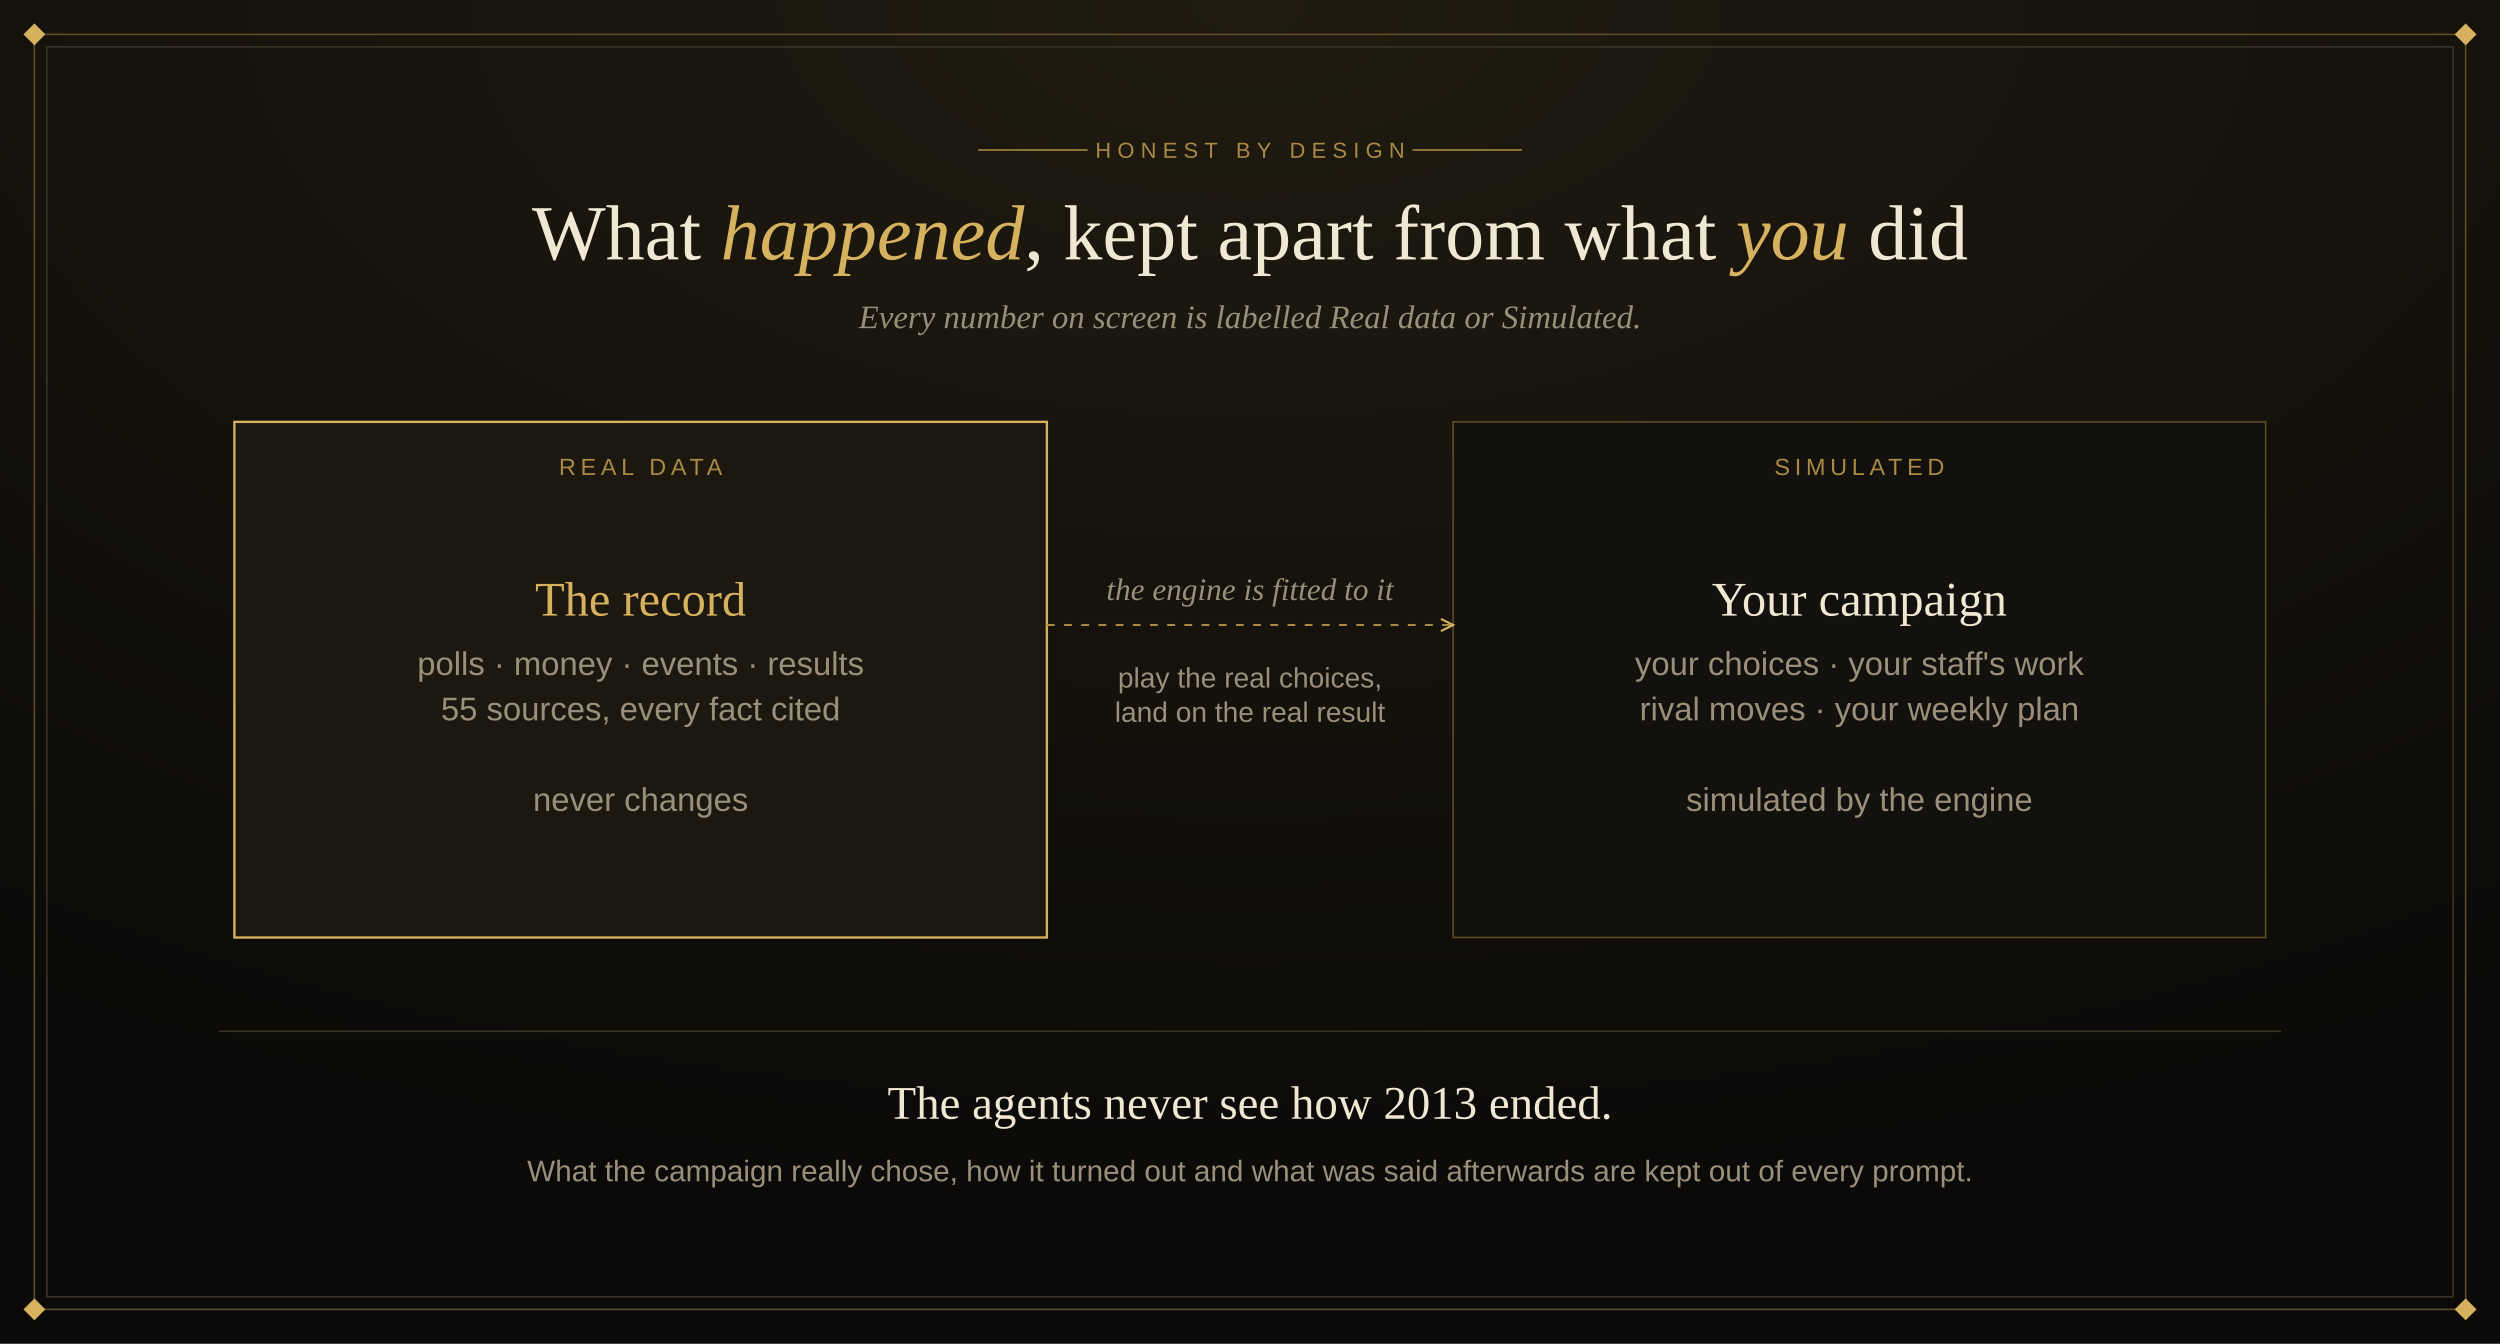
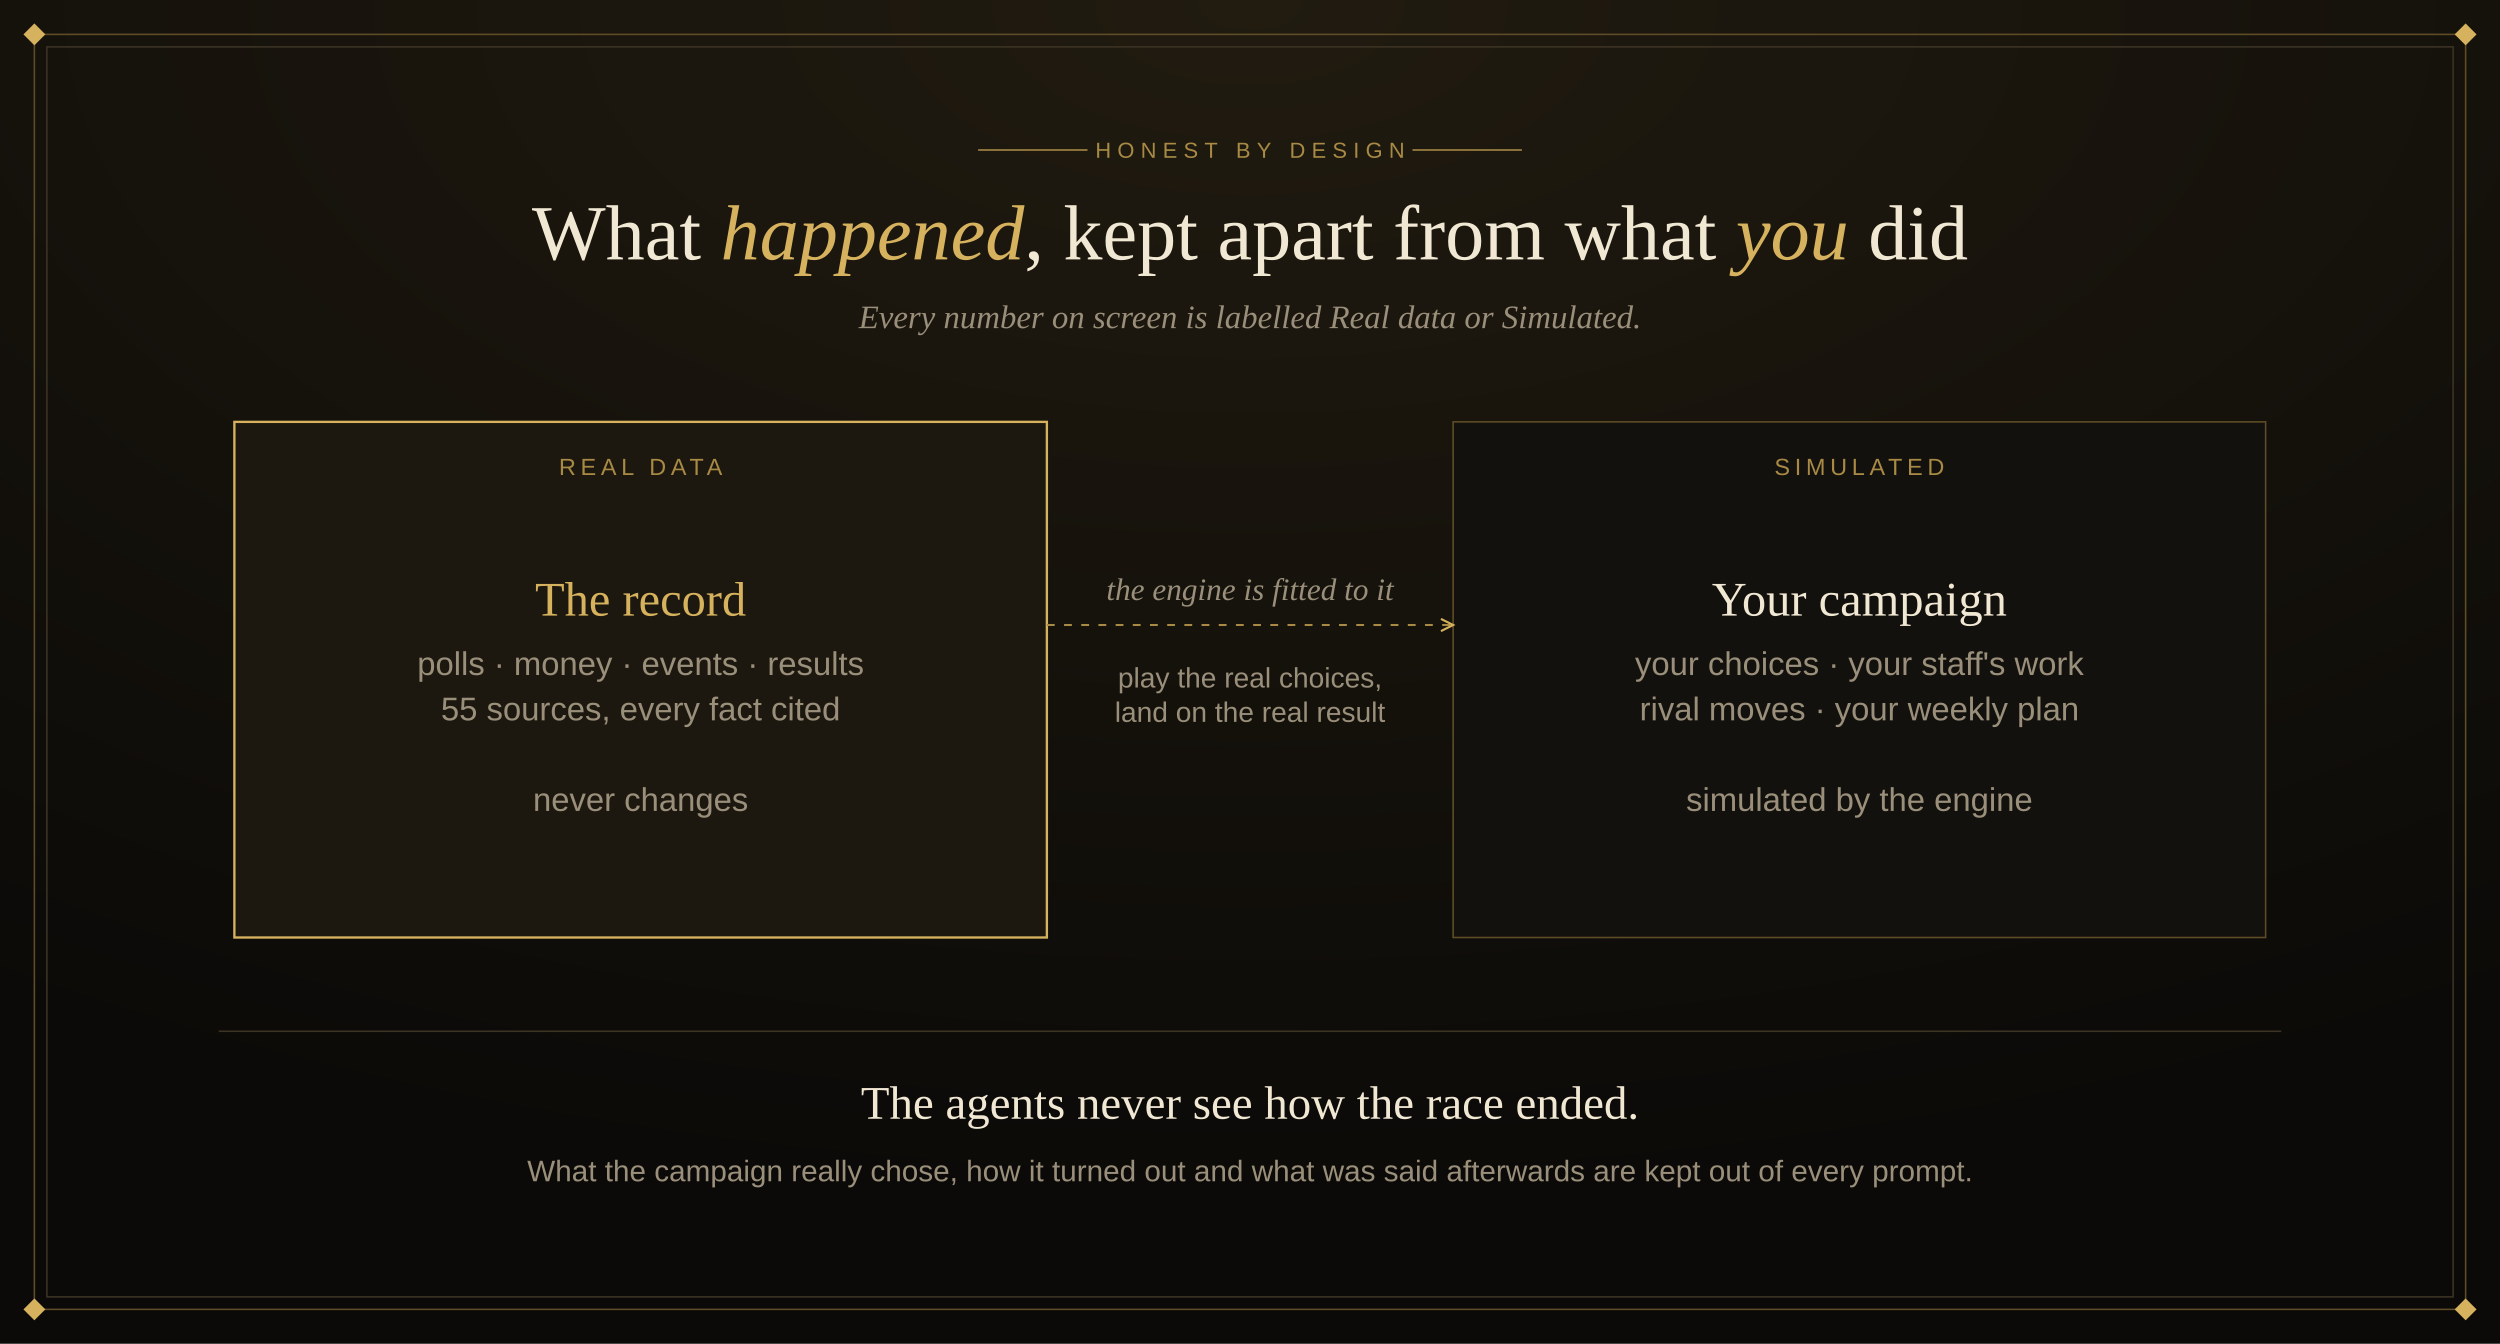
<svg xmlns="http://www.w3.org/2000/svg" viewBox="0 0 1600 860" width="1600" height="860">
  <defs>
    <radialGradient id="glow" cx="50%" cy="0%" r="90%">
      <stop offset="0" stop-color="#211b10" />
      <stop offset="1" stop-color="#0b0a08" />
    </radialGradient>
    <marker id="h" viewBox="0 0 12 12" refX="10" refY="6" markerWidth="9" markerHeight="9" orient="auto-start-reverse">
      <path d="M2,2 L10,6 L2,10" fill="none" stroke="#d6b25e" stroke-width="1.4" />
    </marker>
  </defs>
  <rect width="1600" height="860" fill="url(#glow)" />
  <rect x="22" y="22" width="1556" height="816" fill="none" stroke="#5e4d27" />
  <rect x="30" y="30" width="1540" height="800" fill="none" stroke="#3b3324" />
  <path d="M22,15 L29,22 L22,29 L15,22 z" fill="#d6b25e" />
  <path d="M1578,15 L1585,22 L1578,29 L1571,22 z" fill="#d6b25e" />
  <path d="M22,831 L29,838 L22,845 L15,838 z" fill="#d6b25e" />
  <path d="M1578,831 L1585,838 L1578,845 L1571,838 z" fill="#d6b25e" />
  <line x1="626" y1="96" x2="696" y2="96" stroke="#a88a45" />
  <line x1="904" y1="96" x2="974" y2="96" stroke="#a88a45" />
  <text x="800" y="101" text-anchor="middle" font-family="'Helvetica Neue', 'Segoe UI', Arial, sans-serif" font-size="14" letter-spacing="4" fill="#a88a45">HONEST BY DESIGN</text>
  <text x="800" y="166" text-anchor="middle" font-family="Georgia, 'Times New Roman', serif" font-size="50" fill="#f1e8d4">What <tspan font-style="italic" fill="#d6b25e">happened</tspan>, kept apart from what <tspan font-style="italic" fill="#d6b25e">you</tspan> did</text>
  <text x="800" y="210" text-anchor="middle" font-family="Georgia, 'Times New Roman', serif" font-style="italic" font-size="21" fill="#9a8f7a">Every number on screen is labelled Real data or Simulated.</text>
  <rect x="150" y="270" width="520" height="330" fill="#1d180f" stroke="#d6b25e" stroke-width="1.5" />
  <text x="410" y="304" text-anchor="middle" font-family="'Helvetica Neue', 'Segoe UI', Arial, sans-serif" font-size="15" letter-spacing="3" fill="#a88a45">REAL DATA</text>
  <text x="410" y="394" text-anchor="middle" font-family="Georgia, 'Times New Roman', serif" font-size="31" fill="#d6b25e">The record</text>
  <text x="410" y="432" text-anchor="middle" font-family="'Helvetica Neue', 'Segoe UI', Arial, sans-serif" font-size="21" fill="#9a8f7a">polls · money · events · results</text>
  <text x="410" y="461" text-anchor="middle" font-family="'Helvetica Neue', 'Segoe UI', Arial, sans-serif" font-size="21" fill="#9a8f7a">55 sources, every fact cited</text>
  <text x="410" y="490" text-anchor="middle" font-family="'Helvetica Neue', 'Segoe UI', Arial, sans-serif" font-size="21" fill="#9a8f7a" />
  <text x="410" y="519" text-anchor="middle" font-family="'Helvetica Neue', 'Segoe UI', Arial, sans-serif" font-size="21" fill="#9a8f7a">never changes</text>
  <rect x="930" y="270" width="520" height="330" fill="#13110d" stroke="#5e4d27" stroke-width="1" />
  <text x="1190" y="304" text-anchor="middle" font-family="'Helvetica Neue', 'Segoe UI', Arial, sans-serif" font-size="15" letter-spacing="3" fill="#a88a45">SIMULATED</text>
  <text x="1190" y="394" text-anchor="middle" font-family="Georgia, 'Times New Roman', serif" font-size="31" fill="#f1e8d4">Your campaign</text>
  <text x="1190" y="432" text-anchor="middle" font-family="'Helvetica Neue', 'Segoe UI', Arial, sans-serif" font-size="21" fill="#9a8f7a">your choices · your staff's work</text>
  <text x="1190" y="461" text-anchor="middle" font-family="'Helvetica Neue', 'Segoe UI', Arial, sans-serif" font-size="21" fill="#9a8f7a">rival moves · your weekly plan</text>
  <text x="1190" y="490" text-anchor="middle" font-family="'Helvetica Neue', 'Segoe UI', Arial, sans-serif" font-size="21" fill="#9a8f7a" />
  <text x="1190" y="519" text-anchor="middle" font-family="'Helvetica Neue', 'Segoe UI', Arial, sans-serif" font-size="21" fill="#9a8f7a">simulated by the engine</text>
  <path d="M670,400 L930,400" fill="none" stroke="#a88a45" stroke-width="1.3" stroke-dasharray="5 6" marker-end="url(#h)" />
  <text x="800" y="384" text-anchor="middle" font-family="Georgia, 'Times New Roman', serif" font-size="20" font-style="italic" fill="#9a8f7a">the engine is fitted to it</text>
  <text x="800" y="440" text-anchor="middle" font-family="'Helvetica Neue', 'Segoe UI', Arial, sans-serif" font-size="18" fill="#9a8f7a">play the real choices,</text>
  <text x="800" y="462" text-anchor="middle" font-family="'Helvetica Neue', 'Segoe UI', Arial, sans-serif" font-size="18" fill="#9a8f7a">land on the real result</text>
  <line x1="140" y1="660" x2="1460" y2="660" stroke="#3b3324" />
-   <text x="800" y="716" text-anchor="middle" font-family="Georgia, 'Times New Roman', serif" font-size="30" fill="#f1e8d4">The agents never see how 2013 ended.</text>
+   <text x="800" y="716" text-anchor="middle" font-family="Georgia, 'Times New Roman', serif" font-size="30" fill="#f1e8d4">The agents never see how the race ended.</text>
  <text x="800" y="756" text-anchor="middle" font-family="'Helvetica Neue', 'Segoe UI', Arial, sans-serif" font-size="19" fill="#9a8f7a">What the campaign really chose, how it turned out and what was said afterwards are kept out of every prompt.</text>
</svg>
